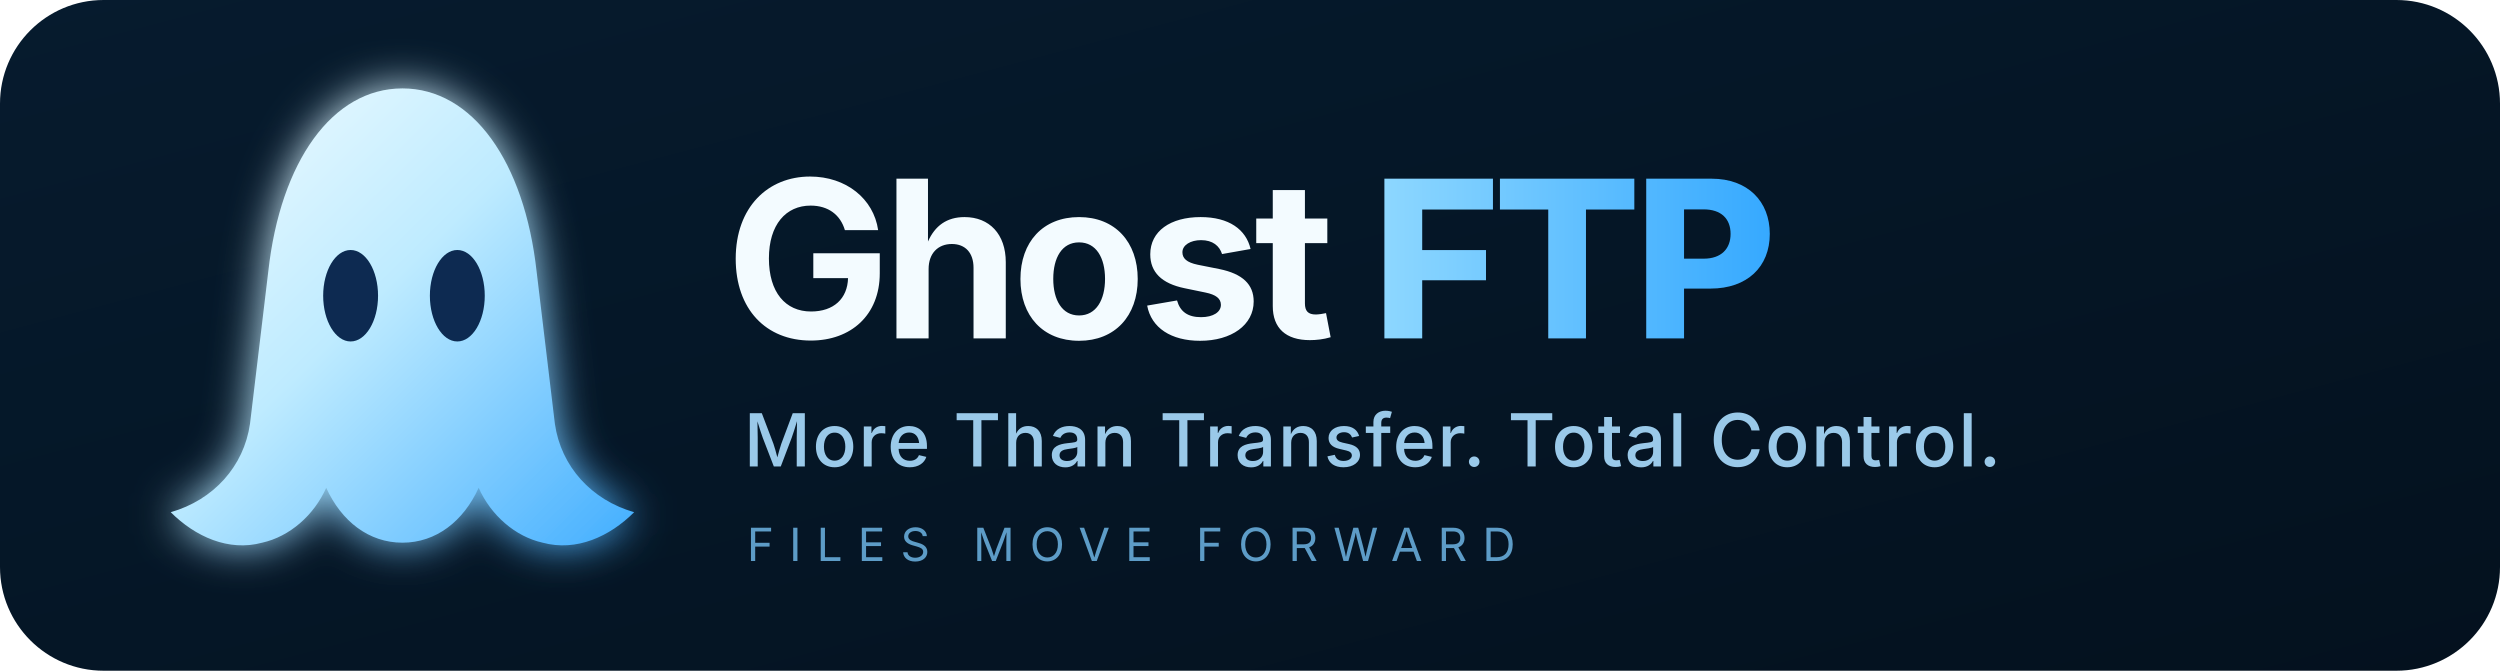
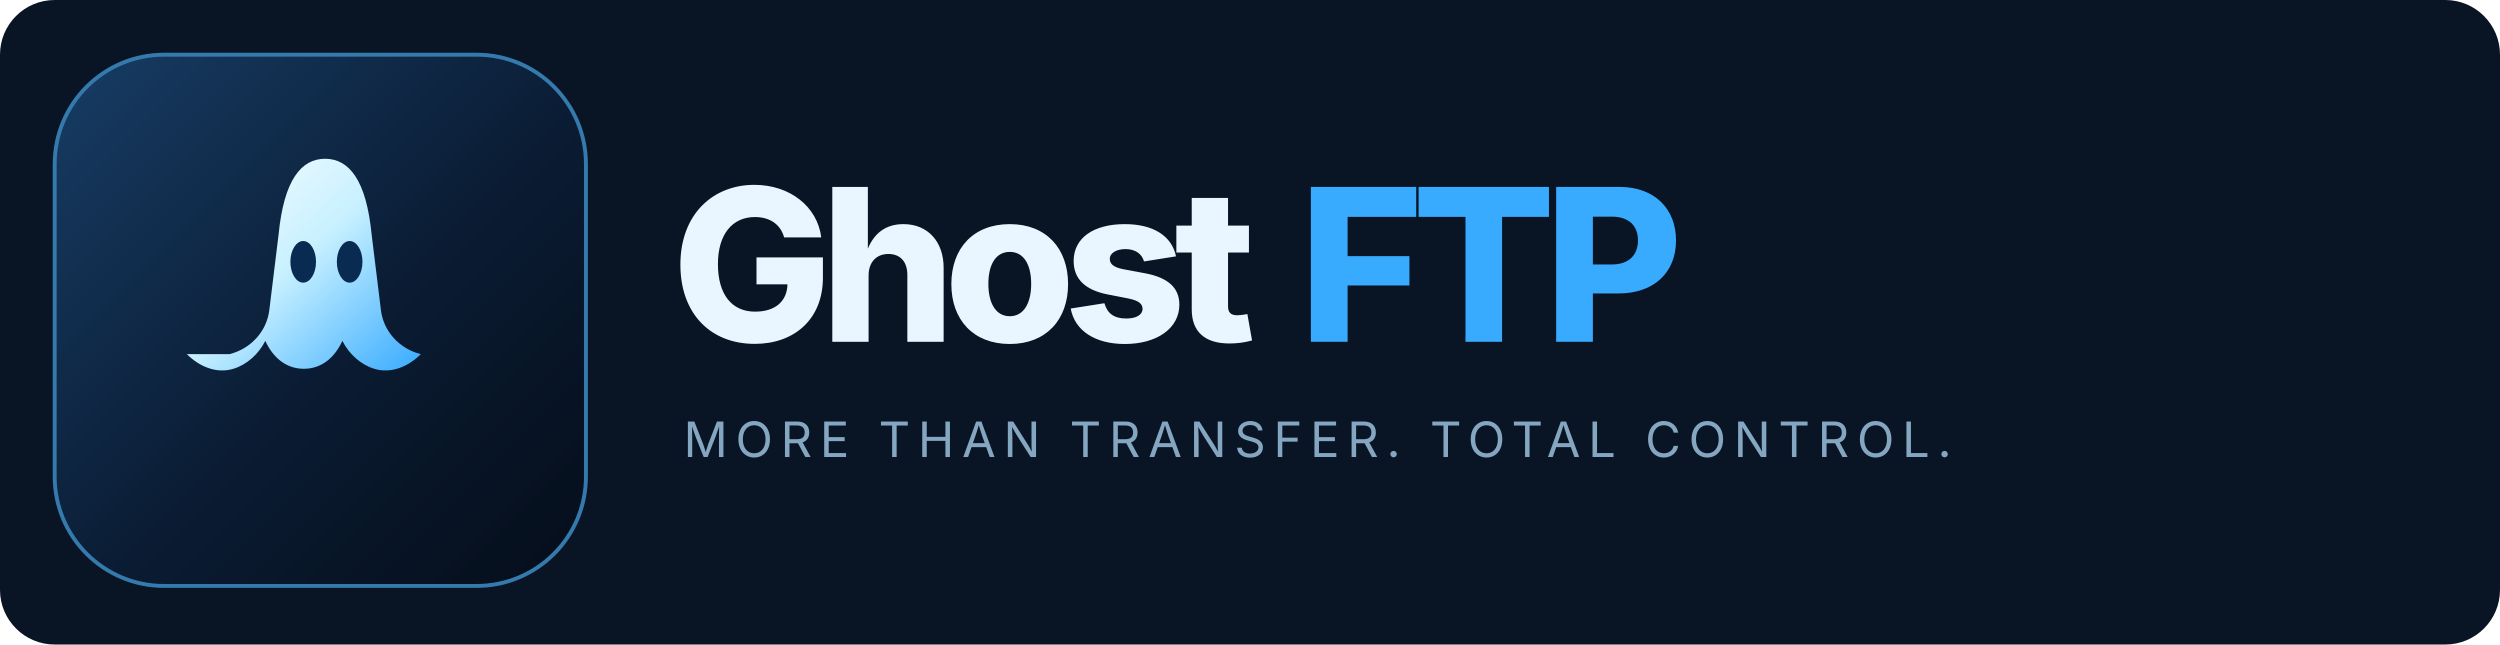
- <svg xmlns="http://www.w3.org/2000/svg" viewBox="0 0 820 220" role="img" aria-labelledby="title desc">
+ <svg xmlns="http://www.w3.org/2000/svg" width="1280" height="330" viewBox="0 0 1280 330" role="img" aria-labelledby="ghostftp-logo-title ghostftp-logo-desc">
  <defs>
-     <linearGradient id="bg" x1="0" y1="0" x2="1" y2="1">
-       <stop stop-color="#061B2E" />
-       <stop offset="1" stop-color="#04111E" />
+     <linearGradient id="back" x1="0" y1="0" x2="1" y2="1">
+       <stop stop-color="#173D65" />
+       <stop offset=".56" stop-color="#0A1B32" />
+       <stop offset="1" stop-color="#050D19" />
    </linearGradient>
    <linearGradient id="ghost" x1="0" y1="0" x2="1" y2="1">
-       <stop stop-color="#F5FDFF" />
-       <stop offset=".45" stop-color="#BEEBFF" />
-       <stop offset="1" stop-color="#42AEFF" />
+       <stop stop-color="#FFFFFF" />
+       <stop offset=".48" stop-color="#C7F0FF" />
+       <stop offset="1" stop-color="#38ABFF" />
    </linearGradient>
-     <linearGradient id="ftp" x1="0" y1="0" x2="1" y2="0">
-       <stop stop-color="#8DD7FF" />
-       <stop offset="1" stop-color="#36A9FF" />
+     <linearGradient id="stripe" x1="0" y1="0" x2="1" y2="0">
+       <stop stop-color="#38ABFF" />
+       <stop offset="1" stop-color="#7EDEFF" />
    </linearGradient>
-     <filter id="glow" x="-50%" y="-50%" width="200%" height="200%">
-       <feGaussianBlur stdDeviation="7" result="b" />
-       <feMerge>
-         <feMergeNode in="b" />
-         <feMergeNode in="SourceGraphic" />
-       </feMerge>
-     </filter>
+     <radialGradient id="glow">
+       <stop stop-color="#38ABFF" stop-opacity=".38" />
+       <stop offset="1" stop-color="#38ABFF" stop-opacity="0" />
+     </radialGradient>
  </defs>
-   <rect width="820" height="220" rx="34" fill="url(#bg)" />
-   <g transform="translate(44 25)" filter="url(#glow)">
-     <path d="M12 143c14-4 24-15 26-29l6-50C48 28 65 4 88 4s40 24 44 60l6 50c2 14 12 25 26 29-8 8-19 13-30 10-9-2-17-9-21-18-5 11-14 18-25 18s-20-7-25-18c-4 9-12 16-21 18-11 3-22-2-30-10Z" fill="url(#ghost)" />
-     <ellipse cx="71" cy="72" rx="9" ry="15" fill="#0A2B51" />
-     <ellipse cx="106" cy="72" rx="9" ry="15" fill="#0A2B51" />
+   <rect width="1280" height="330" rx="28" fill="#091525" />
+   <rect x="28" y="28" width="272" height="272" rx="56" fill="url(#back)" stroke="#357AAD" stroke-width="2" />
+   <g transform="translate(88 66) scale(0.82)">
+     <path d="M24 155c16-4 28-17 30-33l7-57C65 24 78 8 96 8s31 16 35 57l7 57c2 16 14 29 30 33-9 9-22 15-35 11-10-3-19-11-24-21-6 13-16 21-29 21s-23-8-29-21c-5 10-14 18-24 21-13 4-26-2-35-11Z" transform="translate(16 12) scale(.83)" fill="url(#ghost)" />
+     <ellipse cx="82" cy="83" rx="8" ry="13" fill="#0A2B51" />
+     <ellipse cx="111" cy="83" rx="8" ry="13" fill="#0A2B51" />
  </g>
-   <text x="238" y="111" fill="#F3FBFF" font-family="Inter,Segoe UI,Arial,sans-serif" font-size="72" font-weight="700" letter-spacing="-2.5">Ghost</text>
-   <text x="450" y="111" fill="url(#ftp)" font-family="Inter,Segoe UI,Arial,sans-serif" font-size="72" font-weight="800" letter-spacing="-2.5">FTP</text>
-   <text x="244" y="153" fill="#9AC9E9" font-family="Inter,Segoe UI,Arial,sans-serif" font-size="24" font-weight="500" letter-spacing=".6">More Than Transfer. Total Control.</text>
-   <text x="245" y="184" fill="#5D9CC7" font-family="Inter,Segoe UI,Arial,sans-serif" font-size="15" letter-spacing="5">FILES MOVE FORWARD</text>
+   <text x="344" y="175" font-size="109" font-weight="800" font-family="Inter,Arial,sans-serif" fill="#EAF6FF" letter-spacing="-6">Ghost</text>
+   <text x="665" y="175" font-size="109" font-weight="800" font-family="Inter,Arial,sans-serif" fill="#38ABFF" letter-spacing="-6">FTP</text>
+   <text x="350" y="234" font-size="25" font-family="Inter,Arial,sans-serif" letter-spacing="4" fill="#85A6C1">MORE THAN TRANSFER. TOTAL CONTROL.</text>
</svg>
